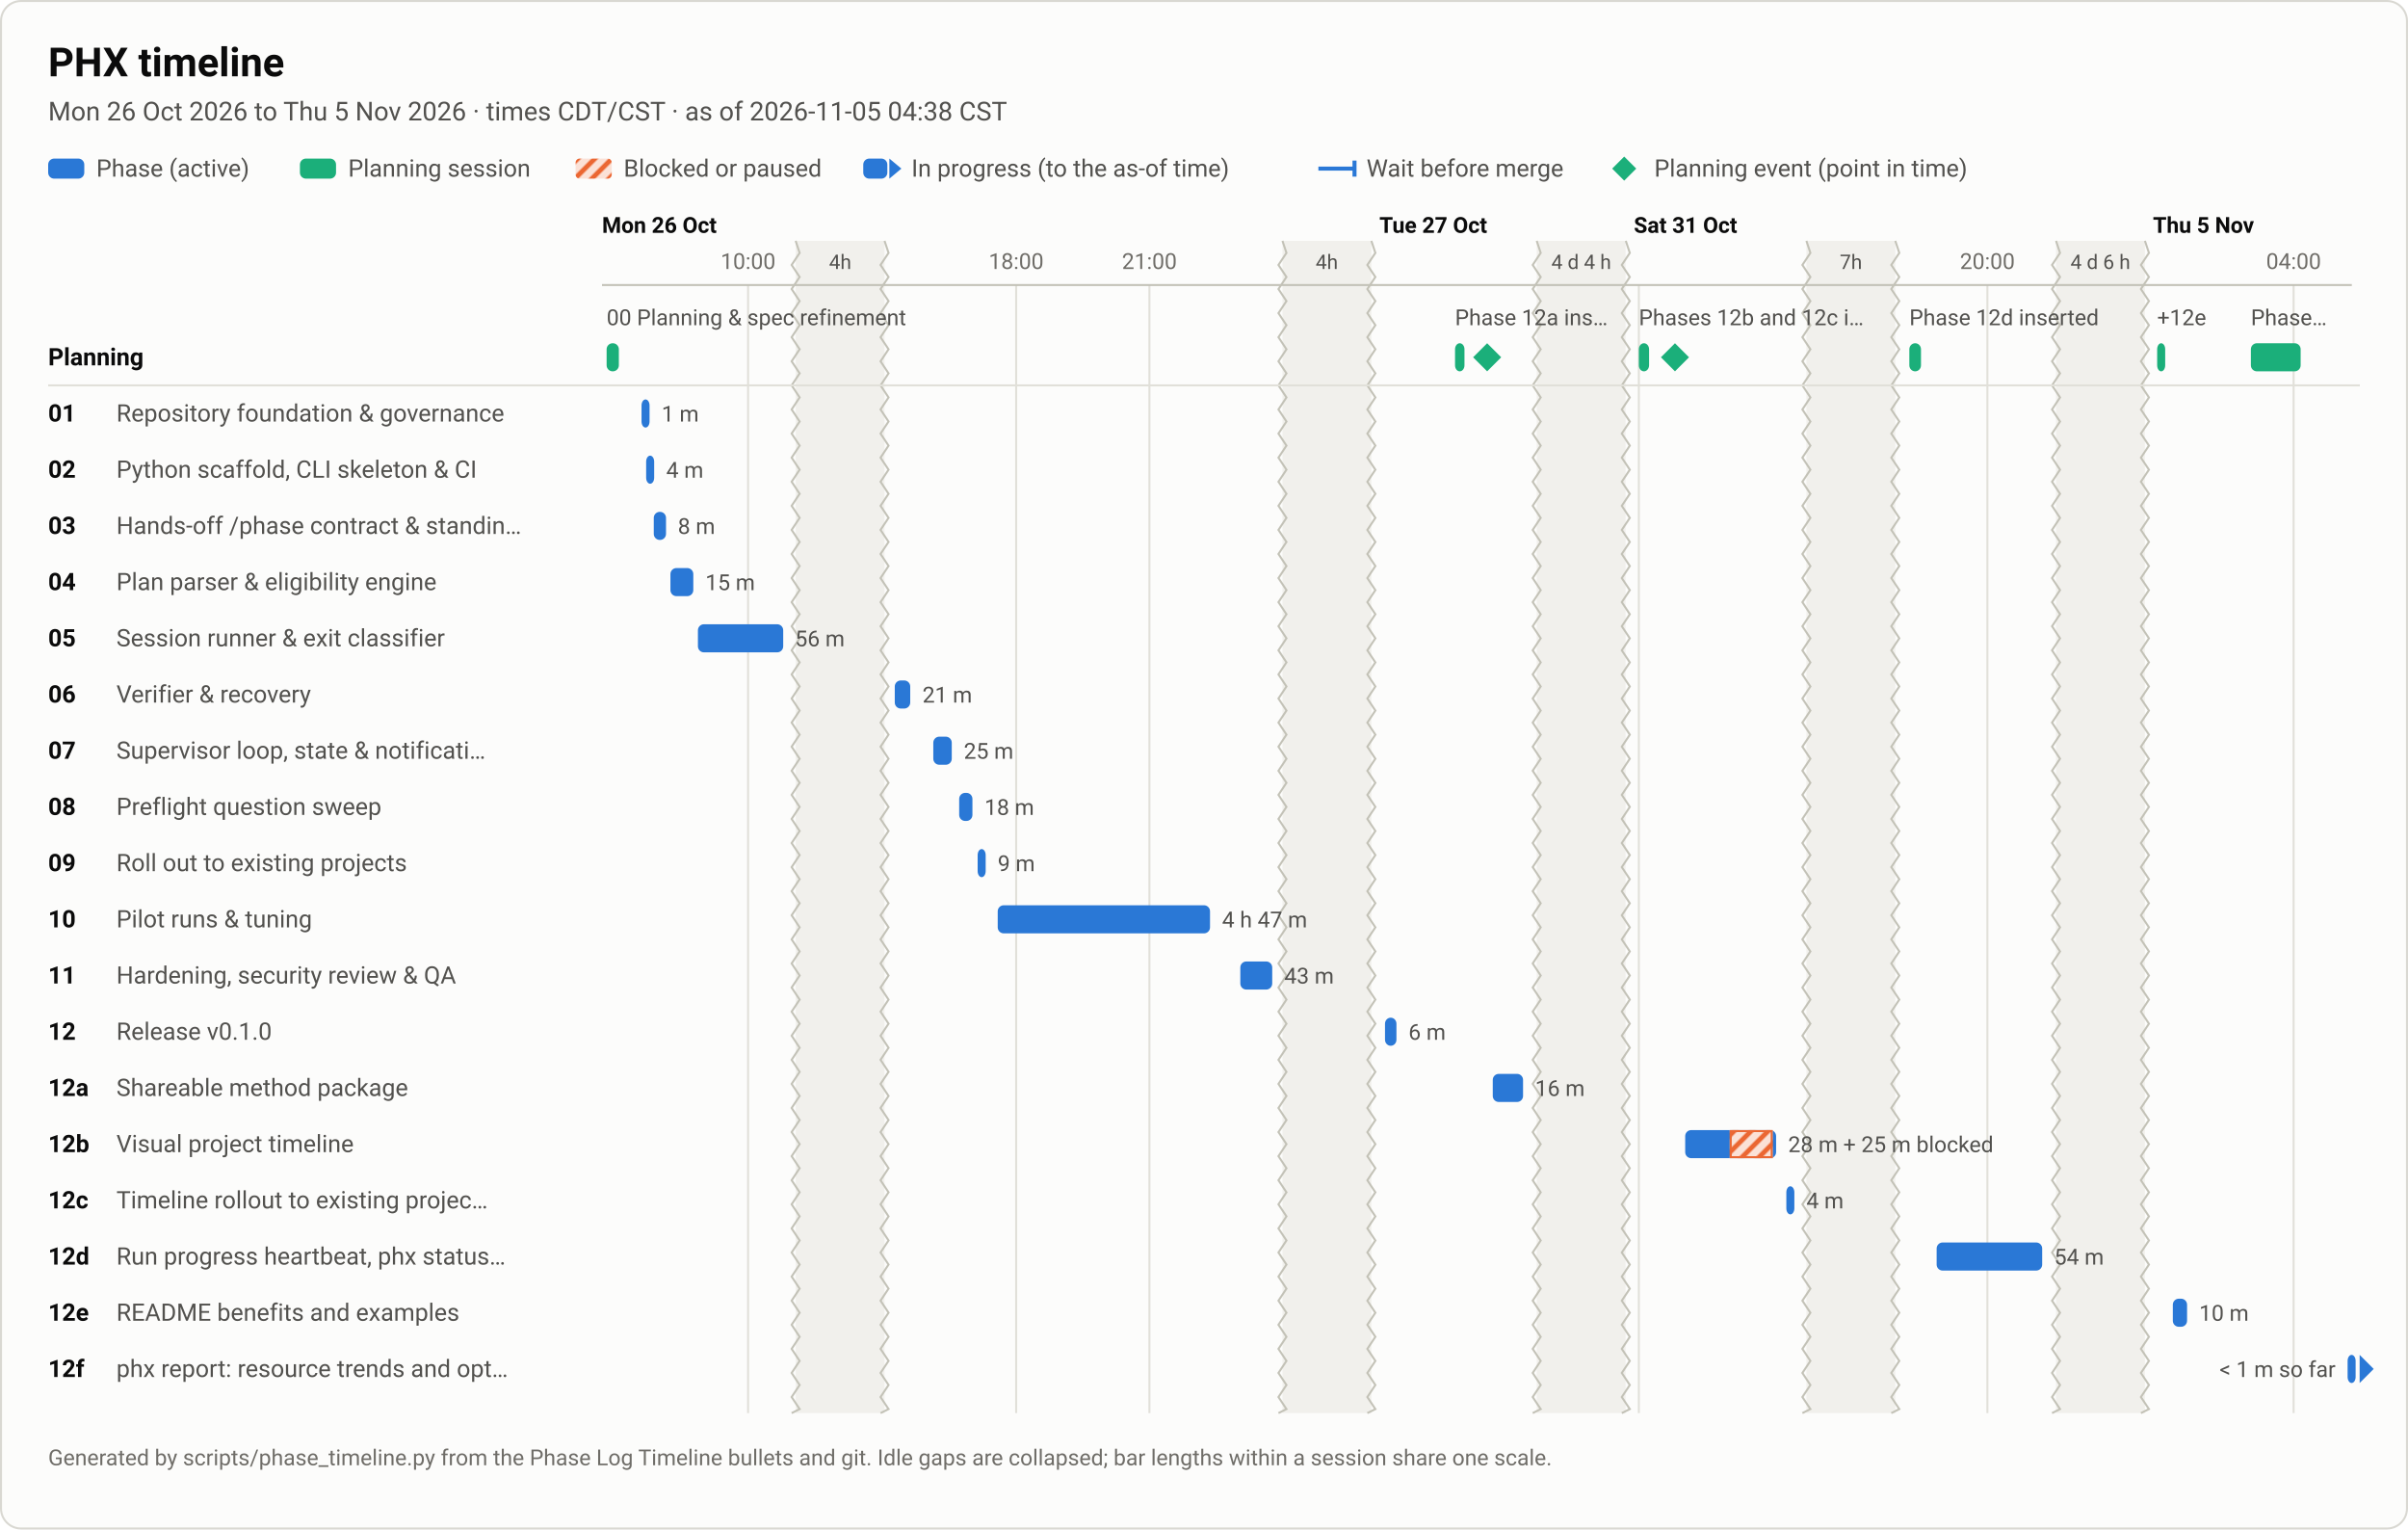
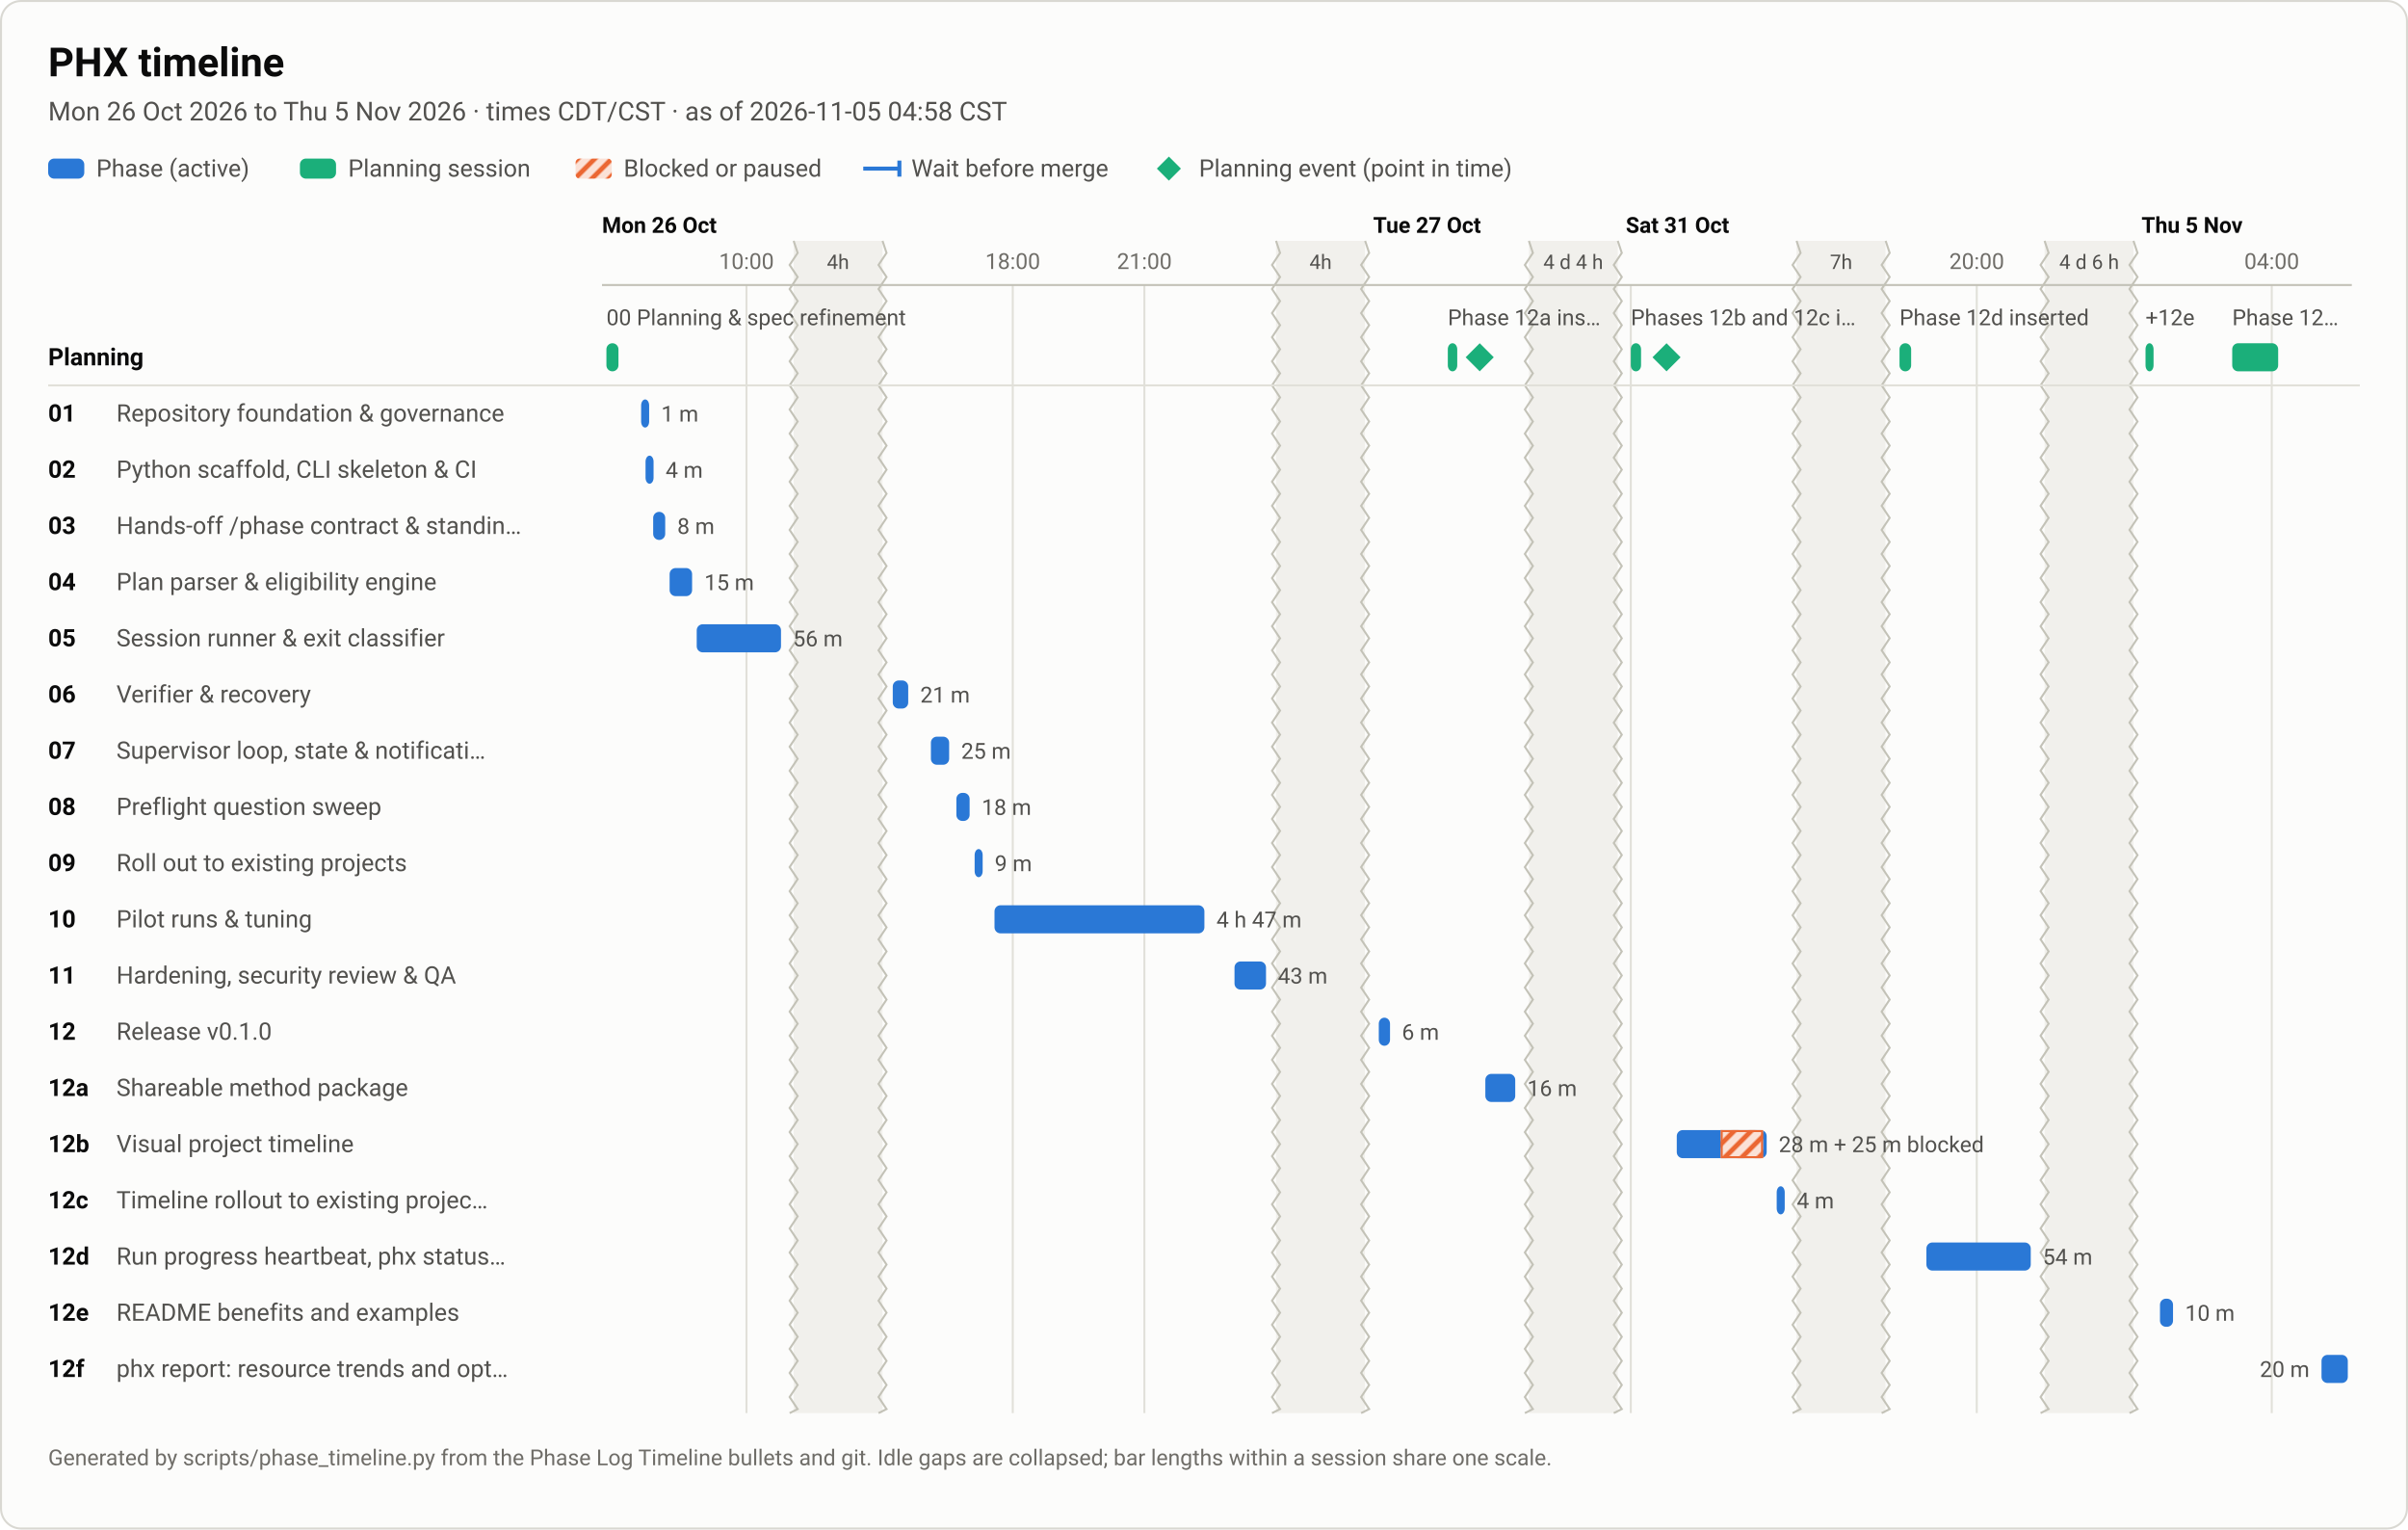
<svg xmlns="http://www.w3.org/2000/svg" width="1200" height="762" viewBox="0 0 1200 762" role="img" aria-labelledby="tl-title tl-desc" font-family="system-ui, -apple-system, &quot;Segoe UI&quot;, Roboto, sans-serif" data-timeline-format="1">
  <style>.card{fill:#fcfcfb;stroke:#d9d8d2}.t1{fill:#0b0b0b}.t2{fill:#52514e}.t3{fill:#6f6d68}.grid{stroke:#e1e0d9}.axis{stroke:#c3c2b7}.brk{fill:#f1f0ec}.brke{stroke:#c3c2b7;fill:none}.ph{fill:#2a78d6}.pl{fill:#1baf7a}.tail{stroke:#2a78d6}.tailpl{stroke:#1baf7a}.hb{fill:#fbe1d6}.hl{stroke:#eb6834}.wo{stroke:#eb6834;fill:none}.ap{stroke:#0b0b0b;fill:none}.sep{stroke:#e1e0d9}text{font-variant-numeric:tabular-nums}@media (prefers-color-scheme: dark){.card{fill:#1a1a19;stroke:#3a3a37}.t1{fill:#f0efec}.t2{fill:#c3c2b7}.t3{fill:#a3a19a}.grid{stroke:#2c2c2a}.axis{stroke:#4a4a46}.brk{fill:#262624}.brke{stroke:#4a4a46;fill:none}.ph{fill:#3987e5}.pl{fill:#199e70}.tail{stroke:#3987e5}.tailpl{stroke:#199e70}.hb{fill:#4a2a1c}.hl{stroke:#d95926}.wo{stroke:#d95926;fill:none}.ap{stroke:#f0efec;fill:none}.sep{stroke:#2c2c2a}}</style>
  <defs>
    <pattern id="tl-hatch" patternUnits="userSpaceOnUse" width="6" height="6" patternTransform="rotate(45)">
      <rect class="hb" width="6" height="6" />
      <line class="hl" x1="1.5" y1="0" x2="1.5" y2="6" stroke-width="2.4" />
    </pattern>
  </defs>
  <rect class="card" x="0.5" y="0.5" width="1199" height="761" rx="10" />
  <text class="t1" x="24" y="38" font-size="20" font-weight="600">PHX timeline</text>
-   <text class="t2" x="24" y="60" font-size="13">Mon 26 Oct 2026 to Thu 5 Nov 2026 · times CDT/CST · as of 2026-11-05 04:38 CST</text>
+   <text class="t2" x="24" y="60" font-size="13">Mon 26 Oct 2026 to Thu 5 Nov 2026 · times CDT/CST · as of 2026-11-05 04:58 CST</text>
  <rect class="ph" x="24.0" y="79" width="18" height="10" rx="3" />
  <text class="t2" x="48" y="88" font-size="12">Phase (active)</text>
  <rect class="pl" x="149.462" y="79" width="18" height="10" rx="3" />
  <text class="t2" x="173.5" y="88" font-size="12">Planning session</text>
  <rect fill="url(#tl-hatch)" x="286.848" y="79" width="18" height="10" rx="2" />
  <text class="t2" x="310.8" y="88" font-size="12">Blocked or paused</text>
-   <rect class="ph" x="430.195" y="79" width="12" height="10" rx="3" />
-   <path class="ph" d="M443.2 79l6 5l-6 5z" />
-   <text class="t2" x="454.2" y="88" font-size="12">In progress (to the as-of time)</text>
-   <line class="tail" x1="657.005" x2="675.005" y1="84" y2="84" stroke-width="2" />
-   <line class="tail" x1="675.005" x2="675.005" y1="80" y2="88" stroke-width="2" />
-   <text class="t2" x="681" y="88" font-size="12">Wait before merge</text>
-   <path class="pl" d="M809.4 78l6 6l-6 6l-6-6z" />
-   <text class="t2" x="824.4" y="88" font-size="12">Planning event (point in time)</text>
+   <line class="tail" x1="430.195" x2="448.195" y1="84" y2="84" stroke-width="2" />
+   <line class="tail" x1="448.195" x2="448.195" y1="80" y2="88" stroke-width="2" />
+   <text class="t2" x="454.2" y="88" font-size="12">Wait before merge</text>
+   <path class="pl" d="M582.5 78l6 6l-6 6l-6-6z" />
+   <text class="t2" x="597.5" y="88" font-size="12">Planning event (point in time)</text>
  <text class="t1" x="300" y="116" font-size="11" font-weight="600">Mon 26 Oct</text>
-   <line class="grid" x1="372.8" x2="372.8" y1="142" y2="704" stroke-width="1" />
-   <text class="t3" x="372.8" y="134" font-size="11" text-anchor="middle">10:00</text>
-   <rect class="brk" x="396.5" y="120" width="44.3" height="584" />
-   <path class="brke" stroke-width="1" d="M396.5 120L398.5 126L394.5 132L398.5 138L394.5 144L398.5 150L394.5 156L398.5 162L394.5 168L398.5 174L394.5 180L398.5 186L394.5 192L398.5 198L394.5 204L398.5 210L394.5 216L398.5 222L394.5 228L398.5 234L394.5 240L398.5 246L394.5 252L398.5 258L394.5 264L398.5 270L394.5 276L398.5 282L394.5 288L398.5 294L394.5 300L398.5 306L394.5 312L398.5 318L394.5 324L398.5 330L394.5 336L398.5 342L394.5 348L398.5 354L394.5 360L398.5 366L394.5 372L398.5 378L394.5 384L398.5 390L394.5 396L398.5 402L394.5 408L398.5 414L394.5 420L398.5 426L394.5 432L398.5 438L394.5 444L398.5 450L394.5 456L398.5 462L394.5 468L398.5 474L394.5 480L398.5 486L394.5 492L398.5 498L394.5 504L398.5 510L394.5 516L398.5 522L394.5 528L398.5 534L394.5 540L398.5 546L394.5 552L398.5 558L394.5 564L398.5 570L394.5 576L398.5 582L394.5 588L398.5 594L394.5 600L398.5 606L394.5 612L398.5 618L394.5 624L398.5 630L394.5 636L398.5 642L394.5 648L398.5 654L394.5 660L398.5 666L394.5 672L398.5 678L394.5 684L398.5 690L394.5 696L398.5 702L394.5 704" />
-   <path class="brke" stroke-width="1" d="M440.8 120L442.8 126L438.8 132L442.8 138L438.8 144L442.8 150L438.8 156L442.8 162L438.8 168L442.8 174L438.8 180L442.8 186L438.8 192L442.8 198L438.8 204L442.8 210L438.8 216L442.8 222L438.8 228L442.8 234L438.8 240L442.8 246L438.8 252L442.8 258L438.8 264L442.8 270L438.8 276L442.8 282L438.8 288L442.8 294L438.8 300L442.8 306L438.8 312L442.8 318L438.8 324L442.8 330L438.8 336L442.8 342L438.8 348L442.8 354L438.8 360L442.8 366L438.8 372L442.8 378L438.8 384L442.8 390L438.8 396L442.8 402L438.8 408L442.8 414L438.8 420L442.8 426L438.8 432L442.8 438L438.8 444L442.8 450L438.8 456L442.8 462L438.8 468L442.8 474L438.8 480L442.8 486L438.8 492L442.8 498L438.8 504L442.8 510L438.8 516L442.8 522L438.8 528L442.8 534L438.8 540L442.8 546L438.8 552L442.8 558L438.8 564L442.8 570L438.8 576L442.8 582L438.8 588L442.8 594L438.8 600L442.8 606L438.8 612L442.8 618L438.8 624L442.8 630L438.8 636L442.8 642L438.8 648L442.8 654L438.8 660L442.8 666L438.8 672L442.8 678L438.8 684L442.8 690L438.8 696L442.8 702L438.8 704" />
-   <text class="t2" x="418.7" y="134" font-size="10" text-anchor="middle">4h</text>
-   <line class="grid" x1="506.4" x2="506.4" y1="142" y2="704" stroke-width="1" />
-   <text class="t3" x="506.4" y="134" font-size="11" text-anchor="middle">18:00</text>
-   <line class="grid" x1="572.8" x2="572.8" y1="142" y2="704" stroke-width="1" />
-   <text class="t3" x="572.8" y="134" font-size="11" text-anchor="middle">21:00</text>
-   <rect class="brk" x="639.1" y="120" width="44.3" height="584" />
-   <path class="brke" stroke-width="1" d="M639.1 120L641.1 126L637.1 132L641.1 138L637.1 144L641.1 150L637.1 156L641.1 162L637.1 168L641.1 174L637.1 180L641.1 186L637.1 192L641.1 198L637.1 204L641.1 210L637.1 216L641.1 222L637.1 228L641.1 234L637.1 240L641.1 246L637.1 252L641.1 258L637.1 264L641.1 270L637.1 276L641.1 282L637.1 288L641.1 294L637.1 300L641.1 306L637.1 312L641.1 318L637.1 324L641.1 330L637.1 336L641.1 342L637.1 348L641.1 354L637.1 360L641.1 366L637.1 372L641.1 378L637.1 384L641.1 390L637.1 396L641.1 402L637.1 408L641.1 414L637.1 420L641.1 426L637.1 432L641.1 438L637.1 444L641.1 450L637.1 456L641.1 462L637.1 468L641.1 474L637.1 480L641.1 486L637.1 492L641.1 498L637.1 504L641.1 510L637.1 516L641.1 522L637.1 528L641.1 534L637.1 540L641.1 546L637.1 552L641.1 558L637.1 564L641.1 570L637.1 576L641.1 582L637.1 588L641.1 594L637.1 600L641.1 606L637.1 612L641.1 618L637.1 624L641.1 630L637.1 636L641.1 642L637.1 648L641.1 654L637.1 660L641.1 666L637.1 672L641.1 678L637.1 684L641.1 690L637.1 696L641.1 702L637.1 704" />
-   <path class="brke" stroke-width="1" d="M683.4 120L685.4 126L681.4 132L685.4 138L681.4 144L685.4 150L681.4 156L685.4 162L681.4 168L685.4 174L681.4 180L685.4 186L681.4 192L685.4 198L681.4 204L685.4 210L681.4 216L685.4 222L681.4 228L685.4 234L681.4 240L685.4 246L681.4 252L685.4 258L681.4 264L685.4 270L681.4 276L685.4 282L681.4 288L685.4 294L681.4 300L685.4 306L681.4 312L685.4 318L681.4 324L685.4 330L681.4 336L685.4 342L681.4 348L685.4 354L681.4 360L685.4 366L681.4 372L685.4 378L681.4 384L685.4 390L681.4 396L685.4 402L681.4 408L685.4 414L681.4 420L685.4 426L681.4 432L685.4 438L681.4 444L685.4 450L681.4 456L685.4 462L681.4 468L685.4 474L681.4 480L685.4 486L681.4 492L685.4 498L681.4 504L685.4 510L681.4 516L685.4 522L681.4 528L685.4 534L681.4 540L685.4 546L681.4 552L685.4 558L681.4 564L685.4 570L681.4 576L685.4 582L681.4 588L685.4 594L681.4 600L685.4 606L681.4 612L685.4 618L681.4 624L685.4 630L681.4 636L685.4 642L681.4 648L685.4 654L681.4 660L685.4 666L681.4 672L685.4 678L681.4 684L685.4 690L681.4 696L685.4 702L681.4 704" />
-   <text class="t2" x="661.2" y="134" font-size="10" text-anchor="middle">4h</text>
-   <text class="t1" x="687.4" y="116" font-size="11" font-weight="600">Tue 27 Oct</text>
-   <rect class="brk" x="765.8" y="120" width="44.3" height="584" />
-   <path class="brke" stroke-width="1" d="M765.8 120L767.8 126L763.8 132L767.8 138L763.8 144L767.8 150L763.8 156L767.8 162L763.8 168L767.8 174L763.8 180L767.8 186L763.8 192L767.8 198L763.8 204L767.8 210L763.8 216L767.8 222L763.8 228L767.8 234L763.8 240L767.8 246L763.8 252L767.8 258L763.8 264L767.8 270L763.8 276L767.8 282L763.8 288L767.8 294L763.8 300L767.8 306L763.8 312L767.8 318L763.8 324L767.8 330L763.8 336L767.8 342L763.8 348L767.8 354L763.8 360L767.8 366L763.8 372L767.8 378L763.8 384L767.8 390L763.8 396L767.8 402L763.8 408L767.8 414L763.8 420L767.8 426L763.8 432L767.8 438L763.8 444L767.8 450L763.8 456L767.8 462L763.8 468L767.8 474L763.8 480L767.8 486L763.8 492L767.8 498L763.8 504L767.8 510L763.8 516L767.8 522L763.8 528L767.8 534L763.8 540L767.8 546L763.8 552L767.8 558L763.8 564L767.8 570L763.8 576L767.8 582L763.8 588L767.8 594L763.8 600L767.8 606L763.8 612L767.8 618L763.8 624L767.8 630L763.8 636L767.8 642L763.8 648L767.8 654L763.8 660L767.8 666L763.8 672L767.8 678L763.8 684L767.8 690L763.8 696L767.8 702L763.8 704" />
-   <path class="brke" stroke-width="1" d="M810.2 120L812.2 126L808.2 132L812.2 138L808.2 144L812.2 150L808.2 156L812.2 162L808.2 168L812.2 174L808.2 180L812.2 186L808.2 192L812.2 198L808.2 204L812.2 210L808.2 216L812.2 222L808.2 228L812.2 234L808.2 240L812.2 246L808.2 252L812.2 258L808.2 264L812.2 270L808.2 276L812.2 282L808.2 288L812.2 294L808.2 300L812.2 306L808.2 312L812.2 318L808.2 324L812.2 330L808.2 336L812.2 342L808.2 348L812.2 354L808.2 360L812.2 366L808.2 372L812.2 378L808.2 384L812.2 390L808.2 396L812.2 402L808.2 408L812.2 414L808.2 420L812.2 426L808.2 432L812.2 438L808.2 444L812.2 450L808.2 456L812.2 462L808.2 468L812.2 474L808.2 480L812.2 486L808.2 492L812.2 498L808.2 504L812.2 510L808.2 516L812.2 522L808.2 528L812.2 534L808.2 540L812.2 546L808.2 552L812.2 558L808.2 564L812.2 570L808.2 576L812.2 582L808.2 588L812.2 594L808.2 600L812.2 606L808.2 612L812.2 618L808.2 624L812.2 630L808.2 636L812.2 642L808.2 648L812.2 654L808.2 660L812.2 666L808.2 672L812.2 678L808.2 684L812.2 690L808.2 696L812.2 702L808.2 704" />
-   <text class="t2" x="788" y="134" font-size="10" text-anchor="middle">4 d 4 h</text>
-   <text class="t1" x="814.2" y="116" font-size="11" font-weight="600">Sat 31 Oct</text>
-   <line class="grid" x1="816.7" x2="816.7" y1="142" y2="704" stroke-width="1" />
-   <rect class="brk" x="900.2" y="120" width="44.3" height="584" />
-   <path class="brke" stroke-width="1" d="M900.2 120L902.2 126L898.2 132L902.2 138L898.2 144L902.2 150L898.2 156L902.2 162L898.2 168L902.2 174L898.2 180L902.2 186L898.2 192L902.2 198L898.2 204L902.2 210L898.2 216L902.2 222L898.2 228L902.2 234L898.2 240L902.2 246L898.2 252L902.2 258L898.2 264L902.2 270L898.2 276L902.2 282L898.2 288L902.2 294L898.2 300L902.2 306L898.2 312L902.2 318L898.2 324L902.2 330L898.2 336L902.2 342L898.2 348L902.2 354L898.2 360L902.2 366L898.2 372L902.2 378L898.2 384L902.2 390L898.2 396L902.2 402L898.2 408L902.2 414L898.2 420L902.2 426L898.2 432L902.2 438L898.2 444L902.2 450L898.2 456L902.2 462L898.2 468L902.2 474L898.2 480L902.2 486L898.2 492L902.2 498L898.2 504L902.2 510L898.2 516L902.2 522L898.2 528L902.2 534L898.2 540L902.2 546L898.2 552L902.2 558L898.2 564L902.2 570L898.2 576L902.2 582L898.2 588L902.2 594L898.2 600L902.2 606L898.2 612L902.2 618L898.2 624L902.2 630L898.2 636L902.2 642L898.2 648L902.2 654L898.2 660L902.2 666L898.2 672L902.2 678L898.2 684L902.2 690L898.2 696L902.2 702L898.2 704" />
-   <path class="brke" stroke-width="1" d="M944.5 120L946.5 126L942.5 132L946.5 138L942.5 144L946.5 150L942.5 156L946.5 162L942.5 168L946.5 174L942.5 180L946.5 186L942.5 192L946.5 198L942.5 204L946.5 210L942.5 216L946.5 222L942.5 228L946.5 234L942.5 240L946.5 246L942.5 252L946.5 258L942.5 264L946.5 270L942.5 276L946.5 282L942.5 288L946.5 294L942.5 300L946.5 306L942.5 312L946.5 318L942.5 324L946.5 330L942.5 336L946.5 342L942.5 348L946.5 354L942.5 360L946.5 366L942.5 372L946.5 378L942.5 384L946.5 390L942.5 396L946.5 402L942.5 408L946.5 414L942.5 420L946.5 426L942.5 432L946.5 438L942.5 444L946.5 450L942.5 456L946.5 462L942.5 468L946.5 474L942.5 480L946.5 486L942.5 492L946.5 498L942.5 504L946.5 510L942.5 516L946.5 522L942.5 528L946.5 534L942.5 540L946.5 546L942.5 552L946.5 558L942.5 564L946.5 570L942.5 576L946.5 582L942.5 588L946.5 594L942.5 600L946.5 606L942.5 612L946.5 618L942.5 624L946.5 630L942.5 636L946.5 642L942.5 648L946.5 654L942.5 660L946.5 666L942.5 672L946.5 678L942.5 684L946.5 690L942.5 696L946.5 702L942.5 704" />
-   <text class="t2" x="922.4" y="134" font-size="10" text-anchor="middle">7h</text>
-   <line class="grid" x1="990.4" x2="990.4" y1="142" y2="704" stroke-width="1" />
-   <text class="t3" x="990.4" y="134" font-size="11" text-anchor="middle">20:00</text>
-   <rect class="brk" x="1024.6" y="120" width="44.3" height="584" />
-   <path class="brke" stroke-width="1" d="M1024.6 120L1026.6 126L1022.6 132L1026.6 138L1022.6 144L1026.6 150L1022.6 156L1026.6 162L1022.6 168L1026.6 174L1022.6 180L1026.6 186L1022.6 192L1026.6 198L1022.6 204L1026.6 210L1022.6 216L1026.6 222L1022.6 228L1026.6 234L1022.6 240L1026.6 246L1022.6 252L1026.6 258L1022.6 264L1026.6 270L1022.6 276L1026.6 282L1022.6 288L1026.6 294L1022.6 300L1026.6 306L1022.6 312L1026.6 318L1022.6 324L1026.6 330L1022.6 336L1026.6 342L1022.6 348L1026.6 354L1022.6 360L1026.6 366L1022.6 372L1026.6 378L1022.6 384L1026.6 390L1022.6 396L1026.6 402L1022.6 408L1026.6 414L1022.6 420L1026.6 426L1022.6 432L1026.6 438L1022.6 444L1026.6 450L1022.6 456L1026.6 462L1022.6 468L1026.6 474L1022.6 480L1026.6 486L1022.6 492L1026.6 498L1022.6 504L1026.6 510L1022.6 516L1026.6 522L1022.6 528L1026.6 534L1022.6 540L1026.6 546L1022.6 552L1026.6 558L1022.6 564L1026.6 570L1022.6 576L1026.6 582L1022.6 588L1026.6 594L1022.6 600L1026.6 606L1022.6 612L1026.6 618L1022.6 624L1026.6 630L1022.6 636L1026.6 642L1022.6 648L1026.6 654L1022.6 660L1026.6 666L1022.6 672L1026.6 678L1022.6 684L1026.6 690L1022.6 696L1026.6 702L1022.6 704" />
-   <path class="brke" stroke-width="1" d="M1068.9 120L1070.9 126L1066.9 132L1070.9 138L1066.9 144L1070.9 150L1066.9 156L1070.9 162L1066.9 168L1070.9 174L1066.9 180L1070.9 186L1066.9 192L1070.9 198L1066.9 204L1070.9 210L1066.9 216L1070.9 222L1066.9 228L1070.9 234L1066.9 240L1070.9 246L1066.9 252L1070.9 258L1066.9 264L1070.9 270L1066.9 276L1070.9 282L1066.9 288L1070.9 294L1066.9 300L1070.9 306L1066.9 312L1070.9 318L1066.9 324L1070.9 330L1066.9 336L1070.9 342L1066.9 348L1070.9 354L1066.9 360L1070.9 366L1066.9 372L1070.9 378L1066.9 384L1070.9 390L1066.9 396L1070.9 402L1066.9 408L1070.9 414L1066.9 420L1070.9 426L1066.9 432L1070.9 438L1066.9 444L1070.9 450L1066.9 456L1070.9 462L1066.9 468L1070.9 474L1066.9 480L1070.9 486L1066.9 492L1070.9 498L1066.9 504L1070.9 510L1066.9 516L1070.9 522L1066.9 528L1070.9 534L1066.9 540L1070.9 546L1066.9 552L1070.9 558L1066.9 564L1070.9 570L1066.9 576L1070.9 582L1066.9 588L1070.9 594L1066.9 600L1070.9 606L1066.9 612L1070.9 618L1066.9 624L1070.9 630L1066.9 636L1070.9 642L1066.9 648L1070.9 654L1066.9 660L1070.9 666L1066.9 672L1070.9 678L1066.9 684L1070.9 690L1066.9 696L1070.9 702L1066.9 704" />
-   <text class="t2" x="1046.7" y="134" font-size="10" text-anchor="middle">4 d 6 h</text>
-   <text class="t1" x="1072.9" y="116" font-size="11" font-weight="600">Thu 5 Nov</text>
-   <line class="grid" x1="1143" x2="1143" y1="142" y2="704" stroke-width="1" />
-   <text class="t3" x="1143" y="134" font-size="11" text-anchor="middle">04:00</text>
+   <line class="grid" x1="372" x2="372" y1="142" y2="704" stroke-width="1" />
+   <text class="t3" x="372" y="134" font-size="11" text-anchor="middle">10:00</text>
+   <rect class="brk" x="395.5" y="120" width="44.3" height="584" />
+   <path class="brke" stroke-width="1" d="M395.5 120L397.5 126L393.5 132L397.5 138L393.5 144L397.5 150L393.5 156L397.5 162L393.5 168L397.5 174L393.5 180L397.5 186L393.5 192L397.5 198L393.5 204L397.5 210L393.5 216L397.5 222L393.5 228L397.5 234L393.5 240L397.5 246L393.5 252L397.5 258L393.5 264L397.5 270L393.5 276L397.5 282L393.5 288L397.5 294L393.5 300L397.5 306L393.5 312L397.5 318L393.5 324L397.5 330L393.5 336L397.5 342L393.5 348L397.5 354L393.5 360L397.5 366L393.5 372L397.5 378L393.5 384L397.5 390L393.5 396L397.5 402L393.5 408L397.5 414L393.5 420L397.5 426L393.5 432L397.5 438L393.5 444L397.5 450L393.5 456L397.5 462L393.5 468L397.5 474L393.5 480L397.5 486L393.5 492L397.5 498L393.5 504L397.5 510L393.5 516L397.5 522L393.5 528L397.5 534L393.5 540L397.5 546L393.5 552L397.5 558L393.5 564L397.5 570L393.5 576L397.5 582L393.5 588L397.5 594L393.5 600L397.5 606L393.5 612L397.5 618L393.5 624L397.5 630L393.5 636L397.5 642L393.5 648L397.5 654L393.5 660L397.5 666L393.5 672L397.5 678L393.5 684L397.5 690L393.5 696L397.5 702L393.5 704" />
+   <path class="brke" stroke-width="1" d="M439.8 120L441.8 126L437.8 132L441.8 138L437.8 144L441.8 150L437.8 156L441.8 162L437.8 168L441.8 174L437.8 180L441.8 186L437.8 192L441.8 198L437.8 204L441.8 210L437.8 216L441.8 222L437.8 228L441.8 234L437.8 240L441.8 246L437.8 252L441.8 258L437.8 264L441.8 270L437.8 276L441.8 282L437.8 288L441.8 294L437.8 300L441.8 306L437.8 312L441.8 318L437.8 324L441.8 330L437.8 336L441.8 342L437.8 348L441.8 354L437.8 360L441.8 366L437.8 372L441.8 378L437.8 384L441.8 390L437.8 396L441.8 402L437.8 408L441.8 414L437.8 420L441.8 426L437.8 432L441.8 438L437.8 444L441.8 450L437.8 456L441.8 462L437.8 468L441.8 474L437.8 480L441.8 486L437.8 492L441.8 498L437.8 504L441.8 510L437.8 516L441.8 522L437.8 528L441.8 534L437.8 540L441.8 546L437.8 552L441.8 558L437.8 564L441.8 570L437.8 576L441.8 582L437.8 588L441.8 594L437.8 600L441.8 606L437.8 612L441.8 618L437.8 624L441.8 630L437.8 636L441.8 642L437.8 648L441.8 654L437.8 660L441.8 666L437.8 672L441.8 678L437.8 684L441.8 690L437.8 696L441.8 702L437.8 704" />
+   <text class="t2" x="417.6" y="134" font-size="10" text-anchor="middle">4h</text>
+   <line class="grid" x1="504.7" x2="504.7" y1="142" y2="704" stroke-width="1" />
+   <text class="t3" x="504.7" y="134" font-size="11" text-anchor="middle">18:00</text>
+   <line class="grid" x1="570.3" x2="570.3" y1="142" y2="704" stroke-width="1" />
+   <text class="t3" x="570.3" y="134" font-size="11" text-anchor="middle">21:00</text>
+   <rect class="brk" x="635.9" y="120" width="44.3" height="584" />
+   <path class="brke" stroke-width="1" d="M635.9 120L637.9 126L633.9 132L637.9 138L633.9 144L637.9 150L633.9 156L637.9 162L633.9 168L637.9 174L633.9 180L637.9 186L633.9 192L637.9 198L633.9 204L637.9 210L633.9 216L637.9 222L633.9 228L637.9 234L633.9 240L637.9 246L633.9 252L637.9 258L633.9 264L637.9 270L633.9 276L637.9 282L633.9 288L637.9 294L633.9 300L637.9 306L633.9 312L637.9 318L633.9 324L637.9 330L633.9 336L637.9 342L633.9 348L637.9 354L633.9 360L637.9 366L633.9 372L637.9 378L633.9 384L637.9 390L633.9 396L637.9 402L633.9 408L637.9 414L633.9 420L637.9 426L633.9 432L637.9 438L633.9 444L637.9 450L633.9 456L637.9 462L633.9 468L637.9 474L633.9 480L637.9 486L633.9 492L637.9 498L633.9 504L637.9 510L633.9 516L637.9 522L633.9 528L637.9 534L633.9 540L637.9 546L633.9 552L637.9 558L633.9 564L637.9 570L633.9 576L637.9 582L633.9 588L637.9 594L633.9 600L637.9 606L633.9 612L637.9 618L633.9 624L637.9 630L633.9 636L637.9 642L633.9 648L637.9 654L633.9 660L637.9 666L633.9 672L637.9 678L633.9 684L637.9 690L633.9 696L637.9 702L633.9 704" />
+   <path class="brke" stroke-width="1" d="M680.3 120L682.3 126L678.3 132L682.3 138L678.3 144L682.3 150L678.3 156L682.3 162L678.3 168L682.3 174L678.3 180L682.3 186L678.3 192L682.3 198L678.3 204L682.3 210L678.3 216L682.3 222L678.3 228L682.3 234L678.3 240L682.3 246L678.3 252L682.3 258L678.3 264L682.3 270L678.3 276L682.3 282L678.3 288L682.3 294L678.3 300L682.3 306L678.3 312L682.3 318L678.3 324L682.3 330L678.3 336L682.3 342L678.3 348L682.3 354L678.3 360L682.3 366L678.3 372L682.3 378L678.3 384L682.3 390L678.3 396L682.3 402L678.3 408L682.3 414L678.3 420L682.3 426L678.3 432L682.3 438L678.3 444L682.3 450L678.3 456L682.3 462L678.3 468L682.3 474L678.3 480L682.3 486L678.3 492L682.3 498L678.3 504L682.3 510L678.3 516L682.3 522L678.3 528L682.3 534L678.3 540L682.3 546L678.3 552L682.3 558L678.3 564L682.3 570L678.3 576L682.3 582L678.3 588L682.3 594L678.3 600L682.3 606L678.3 612L682.3 618L678.3 624L682.3 630L678.3 636L682.3 642L678.3 648L682.3 654L678.3 660L682.3 666L678.3 672L682.3 678L678.3 684L682.3 690L678.3 696L682.3 702L678.3 704" />
+   <text class="t2" x="658.1" y="134" font-size="10" text-anchor="middle">4h</text>
+   <text class="t1" x="684.3" y="116" font-size="11" font-weight="600">Tue 27 Oct</text>
+   <rect class="brk" x="761.9" y="120" width="44.3" height="584" />
+   <path class="brke" stroke-width="1" d="M761.9 120L763.9 126L759.9 132L763.9 138L759.9 144L763.9 150L759.9 156L763.9 162L759.9 168L763.9 174L759.9 180L763.9 186L759.9 192L763.9 198L759.9 204L763.9 210L759.9 216L763.9 222L759.9 228L763.9 234L759.9 240L763.9 246L759.9 252L763.9 258L759.9 264L763.9 270L759.9 276L763.9 282L759.9 288L763.9 294L759.9 300L763.9 306L759.9 312L763.9 318L759.9 324L763.9 330L759.9 336L763.9 342L759.9 348L763.9 354L759.9 360L763.9 366L759.9 372L763.9 378L759.9 384L763.9 390L759.9 396L763.9 402L759.9 408L763.9 414L759.9 420L763.9 426L759.9 432L763.9 438L759.9 444L763.9 450L759.9 456L763.9 462L759.9 468L763.9 474L759.9 480L763.9 486L759.9 492L763.9 498L759.9 504L763.9 510L759.9 516L763.9 522L759.9 528L763.9 534L759.9 540L763.9 546L759.9 552L763.9 558L759.9 564L763.9 570L759.9 576L763.9 582L759.9 588L763.9 594L759.9 600L763.9 606L759.9 612L763.9 618L759.9 624L763.9 630L759.9 636L763.9 642L759.9 648L763.9 654L759.9 660L763.9 666L759.9 672L763.9 678L759.9 684L763.9 690L759.9 696L763.9 702L759.9 704" />
+   <path class="brke" stroke-width="1" d="M806.2 120L808.2 126L804.2 132L808.2 138L804.2 144L808.2 150L804.2 156L808.2 162L804.2 168L808.2 174L804.2 180L808.2 186L804.2 192L808.2 198L804.2 204L808.2 210L804.2 216L808.2 222L804.2 228L808.2 234L804.2 240L808.2 246L804.2 252L808.2 258L804.2 264L808.2 270L804.2 276L808.2 282L804.2 288L808.2 294L804.2 300L808.2 306L804.2 312L808.2 318L804.2 324L808.2 330L804.2 336L808.2 342L804.2 348L808.2 354L804.2 360L808.2 366L804.2 372L808.2 378L804.2 384L808.2 390L804.2 396L808.2 402L804.2 408L808.2 414L804.2 420L808.2 426L804.2 432L808.2 438L804.2 444L808.2 450L804.2 456L808.2 462L804.2 468L808.2 474L804.2 480L808.2 486L804.2 492L808.2 498L804.2 504L808.2 510L804.2 516L808.2 522L804.2 528L808.2 534L804.2 540L808.2 546L804.2 552L808.2 558L804.2 564L808.2 570L804.2 576L808.2 582L804.2 588L808.2 594L804.2 600L808.2 606L804.2 612L808.2 618L804.2 624L808.2 630L804.2 636L808.2 642L804.2 648L808.2 654L804.2 660L808.2 666L804.2 672L808.2 678L804.2 684L808.2 690L804.2 696L808.2 702L804.2 704" />
+   <text class="t2" x="784" y="134" font-size="10" text-anchor="middle">4 d 4 h</text>
+   <text class="t1" x="810.2" y="116" font-size="11" font-weight="600">Sat 31 Oct</text>
+   <line class="grid" x1="812.7" x2="812.7" y1="142" y2="704" stroke-width="1" />
+   <rect class="brk" x="895.3" y="120" width="44.3" height="584" />
+   <path class="brke" stroke-width="1" d="M895.3 120L897.3 126L893.3 132L897.3 138L893.3 144L897.3 150L893.3 156L897.3 162L893.3 168L897.3 174L893.3 180L897.3 186L893.3 192L897.3 198L893.3 204L897.3 210L893.3 216L897.3 222L893.3 228L897.3 234L893.3 240L897.3 246L893.3 252L897.3 258L893.3 264L897.3 270L893.3 276L897.3 282L893.3 288L897.3 294L893.3 300L897.3 306L893.3 312L897.3 318L893.3 324L897.3 330L893.3 336L897.3 342L893.3 348L897.3 354L893.3 360L897.3 366L893.3 372L897.3 378L893.3 384L897.3 390L893.3 396L897.3 402L893.3 408L897.3 414L893.3 420L897.3 426L893.3 432L897.3 438L893.3 444L897.3 450L893.3 456L897.3 462L893.3 468L897.3 474L893.3 480L897.3 486L893.3 492L897.3 498L893.3 504L897.3 510L893.3 516L897.3 522L893.3 528L897.3 534L893.3 540L897.3 546L893.3 552L897.3 558L893.3 564L897.3 570L893.3 576L897.3 582L893.3 588L897.3 594L893.3 600L897.3 606L893.3 612L897.3 618L893.3 624L897.3 630L893.3 636L897.3 642L893.3 648L897.3 654L893.3 660L897.3 666L893.3 672L897.3 678L893.3 684L897.3 690L893.3 696L897.3 702L893.3 704" />
+   <path class="brke" stroke-width="1" d="M939.7 120L941.7 126L937.7 132L941.7 138L937.7 144L941.7 150L937.7 156L941.7 162L937.7 168L941.7 174L937.7 180L941.7 186L937.7 192L941.7 198L937.7 204L941.7 210L937.7 216L941.7 222L937.7 228L941.7 234L937.7 240L941.7 246L937.7 252L941.7 258L937.7 264L941.7 270L937.7 276L941.7 282L937.7 288L941.7 294L937.7 300L941.7 306L937.7 312L941.7 318L937.7 324L941.7 330L937.7 336L941.7 342L937.7 348L941.7 354L937.7 360L941.7 366L937.7 372L941.7 378L937.7 384L941.7 390L937.7 396L941.7 402L937.7 408L941.7 414L937.7 420L941.7 426L937.7 432L941.7 438L937.7 444L941.7 450L937.7 456L941.7 462L937.7 468L941.7 474L937.7 480L941.7 486L937.7 492L941.7 498L937.7 504L941.7 510L937.7 516L941.7 522L937.7 528L941.7 534L937.7 540L941.7 546L937.7 552L941.7 558L937.7 564L941.7 570L937.7 576L941.7 582L937.7 588L941.7 594L937.7 600L941.7 606L937.7 612L941.7 618L937.7 624L941.7 630L937.7 636L941.7 642L937.7 648L941.7 654L937.7 660L941.7 666L937.7 672L941.7 678L937.7 684L941.7 690L937.7 696L941.7 702L937.7 704" />
+   <text class="t2" x="917.5" y="134" font-size="10" text-anchor="middle">7h</text>
+   <line class="grid" x1="985.1" x2="985.1" y1="142" y2="704" stroke-width="1" />
+   <text class="t3" x="985.1" y="134" font-size="11" text-anchor="middle">20:00</text>
+   <rect class="brk" x="1018.9" y="120" width="44.3" height="584" />
+   <path class="brke" stroke-width="1" d="M1018.9 120L1020.9 126L1016.9 132L1020.9 138L1016.9 144L1020.9 150L1016.9 156L1020.9 162L1016.9 168L1020.9 174L1016.9 180L1020.9 186L1016.9 192L1020.9 198L1016.9 204L1020.9 210L1016.9 216L1020.9 222L1016.9 228L1020.9 234L1016.9 240L1020.9 246L1016.9 252L1020.9 258L1016.9 264L1020.9 270L1016.9 276L1020.9 282L1016.9 288L1020.9 294L1016.9 300L1020.9 306L1016.9 312L1020.9 318L1016.9 324L1020.9 330L1016.9 336L1020.9 342L1016.9 348L1020.9 354L1016.9 360L1020.9 366L1016.9 372L1020.9 378L1016.9 384L1020.9 390L1016.9 396L1020.9 402L1016.9 408L1020.9 414L1016.9 420L1020.9 426L1016.9 432L1020.9 438L1016.9 444L1020.9 450L1016.9 456L1020.9 462L1016.9 468L1020.9 474L1016.9 480L1020.9 486L1016.9 492L1020.9 498L1016.9 504L1020.9 510L1016.9 516L1020.9 522L1016.9 528L1020.9 534L1016.9 540L1020.9 546L1016.9 552L1020.9 558L1016.9 564L1020.9 570L1016.9 576L1020.9 582L1016.9 588L1020.9 594L1016.9 600L1020.9 606L1016.9 612L1020.9 618L1016.9 624L1020.9 630L1016.9 636L1020.9 642L1016.9 648L1020.9 654L1016.9 660L1020.9 666L1016.9 672L1020.9 678L1016.9 684L1020.9 690L1016.9 696L1020.9 702L1016.9 704" />
+   <path class="brke" stroke-width="1" d="M1063.2 120L1065.2 126L1061.2 132L1065.2 138L1061.2 144L1065.2 150L1061.2 156L1065.2 162L1061.2 168L1065.2 174L1061.2 180L1065.2 186L1061.2 192L1065.2 198L1061.2 204L1065.2 210L1061.2 216L1065.2 222L1061.2 228L1065.2 234L1061.2 240L1065.2 246L1061.2 252L1065.2 258L1061.2 264L1065.2 270L1061.2 276L1065.2 282L1061.2 288L1065.2 294L1061.2 300L1065.2 306L1061.2 312L1065.2 318L1061.2 324L1065.2 330L1061.2 336L1065.2 342L1061.2 348L1065.2 354L1061.2 360L1065.2 366L1061.2 372L1065.2 378L1061.2 384L1065.2 390L1061.2 396L1065.2 402L1061.2 408L1065.2 414L1061.2 420L1065.2 426L1061.2 432L1065.2 438L1061.2 444L1065.2 450L1061.2 456L1065.2 462L1061.2 468L1065.2 474L1061.2 480L1065.2 486L1061.2 492L1065.2 498L1061.2 504L1065.2 510L1061.2 516L1065.2 522L1061.2 528L1065.2 534L1061.2 540L1065.2 546L1061.2 552L1065.2 558L1061.2 564L1065.2 570L1061.2 576L1065.2 582L1061.2 588L1065.2 594L1061.2 600L1065.2 606L1061.2 612L1065.2 618L1061.2 624L1065.2 630L1061.2 636L1065.2 642L1061.2 648L1065.2 654L1061.2 660L1065.2 666L1061.2 672L1065.2 678L1061.2 684L1065.2 690L1061.2 696L1065.2 702L1061.2 704" />
+   <text class="t2" x="1041.1" y="134" font-size="10" text-anchor="middle">4 d 6 h</text>
+   <text class="t1" x="1067.2" y="116" font-size="11" font-weight="600">Thu 5 Nov</text>
+   <line class="grid" x1="1132.1" x2="1132.1" y1="142" y2="704" stroke-width="1" />
+   <text class="t3" x="1132.1" y="134" font-size="11" text-anchor="middle">04:00</text>
  <line class="axis" x1="300" x2="1172" y1="142" y2="142" stroke-width="1" />
  <text class="t1" x="24" y="182" font-size="12" font-weight="600">Planning</text>
  <g id="tl-p00">
-     <rect class="pl" x="302.3" y="171" width="6.1" height="14" rx="3" />
-   </g>
-   <text class="t2" x="302.3" y="162" font-size="11">00 Planning &amp; spec refinement</text>
+     <rect class="pl" x="302.2" y="171" width="6" height="14" rx="3" />
+   </g>
+   <text class="t2" x="302.2" y="162" font-size="11">00 Planning &amp; spec refinement</text>
  <g id="tl-plan1">
-     <rect class="pl" x="725.1" y="171" width="4.7" height="14" rx="3" />
-   </g>
-   <text class="t2" x="725.1" y="162" font-size="11">Phase 12a ins…</text>
+     <rect class="pl" x="721.5" y="171" width="4.7" height="14" rx="3" />
+   </g>
+   <text class="t2" x="721.5" y="162" font-size="11">Phase 12a ins…</text>
  <g id="tl-pf-064a25a">
-     <path class="pl" d="M741.1 171l7 7l-7 7l-7-7z" />
+     <path class="pl" d="M737.4 171l7 7l-7 7l-7-7z" />
  </g>
  <g id="tl-plan2">
-     <rect class="pl" x="816.7" y="171" width="5.1" height="14" rx="3" />
-   </g>
-   <text class="t2" x="816.7" y="162" font-size="11">Phases 12b and 12c i…</text>
+     <rect class="pl" x="812.7" y="171" width="5.1" height="14" rx="3" />
+   </g>
+   <text class="t2" x="812.7" y="162" font-size="11">Phases 12b and 12c i…</text>
  <g id="tl-pf-e4af278">
-     <path class="pl" d="M834.7 171l7 7l-7 7l-7-7z" />
+     <path class="pl" d="M830.5 171l7 7l-7 7l-7-7z" />
  </g>
  <g id="tl-plan3">
-     <rect class="pl" x="951.5" y="171" width="5.8" height="14" rx="3" />
-   </g>
-   <text class="t2" x="951.5" y="162" font-size="11">Phase 12d inserted</text>
+     <rect class="pl" x="946.6" y="171" width="5.8" height="14" rx="3" />
+   </g>
+   <text class="t2" x="946.6" y="162" font-size="11">Phase 12d inserted</text>
  <g id="tl-plan4">
-     <rect class="pl" x="1075" y="171" width="4" height="14" rx="3" />
-   </g>
-   <text class="t2" x="1075" y="162" font-size="11">+12e</text>
+     <rect class="pl" x="1069.2" y="171" width="4" height="14" rx="3" />
+   </g>
+   <text class="t2" x="1069.2" y="162" font-size="11">+12e</text>
  <g id="tl-plan5">
-     <rect class="pl" x="1121.7" y="171" width="24.8" height="14" rx="3" />
-   </g>
-   <text class="t2" x="1121.7" y="162" font-size="11">Phase…</text>
+     <rect class="pl" x="1112.4" y="171" width="22.9" height="14" rx="3" />
+   </g>
+   <text class="t2" x="1112.4" y="162" font-size="11">Phase 12…</text>
  <line class="sep" x1="24" x2="1176" y1="192" y2="192" stroke-width="1" />
  <text class="t1" x="24" y="210" font-size="12" font-weight="600">01</text>
  <text class="t2" x="58" y="210" font-size="12">Repository foundation &amp; governance</text>
  <g id="tl-p01">
-     <rect class="ph" x="319.7" y="199" width="4" height="14" rx="3" />
-   </g>
-   <text class="t2" x="329.7" y="210" font-size="11">1 m</text>
+     <rect class="ph" x="319.5" y="199" width="4" height="14" rx="3" />
+   </g>
+   <text class="t2" x="329.5" y="210" font-size="11">1 m</text>
  <text class="t1" x="24" y="238" font-size="12" font-weight="600">02</text>
  <text class="t2" x="58" y="238" font-size="12">Python scaffold, CLI skeleton &amp; CI</text>
  <g id="tl-p02">
-     <rect class="ph" x="322" y="227" width="4" height="14" rx="3" />
-   </g>
-   <text class="t2" x="332" y="238" font-size="11">4 m</text>
+     <rect class="ph" x="321.7" y="227" width="4" height="14" rx="3" />
+   </g>
+   <text class="t2" x="331.7" y="238" font-size="11">4 m</text>
  <text class="t1" x="24" y="266" font-size="12" font-weight="600">03</text>
  <text class="t2" x="58" y="266" font-size="12">Hands-off /phase contract &amp; standin…</text>
  <g id="tl-p03">
-     <rect class="ph" x="325.8" y="255" width="6.1" height="14" rx="3" />
-   </g>
-   <text class="t2" x="337.8" y="266" font-size="11">8 m</text>
+     <rect class="ph" x="325.5" y="255" width="6" height="14" rx="3" />
+   </g>
+   <text class="t2" x="337.5" y="266" font-size="11">8 m</text>
  <text class="t1" x="24" y="294" font-size="12" font-weight="600">04</text>
  <text class="t2" x="58" y="294" font-size="12">Plan parser &amp; eligibility engine</text>
  <g id="tl-p04">
-     <rect class="ph" x="334.1" y="283" width="11.4" height="14" rx="3" />
-   </g>
-   <text class="t2" x="351.5" y="294" font-size="11">15 m</text>
+     <rect class="ph" x="333.7" y="283" width="11.2" height="14" rx="3" />
+   </g>
+   <text class="t2" x="351" y="294" font-size="11">15 m</text>
  <text class="t1" x="24" y="322" font-size="12" font-weight="600">05</text>
  <text class="t2" x="58" y="322" font-size="12">Session runner &amp; exit classifier</text>
  <g id="tl-p05">
-     <rect class="ph" x="347.8" y="311" width="42.5" height="14" rx="3" />
-   </g>
-   <text class="t2" x="396.2" y="322" font-size="11">56 m</text>
+     <rect class="ph" x="347.2" y="311" width="42" height="14" rx="3" />
+   </g>
+   <text class="t2" x="395.2" y="322" font-size="11">56 m</text>
  <text class="t1" x="24" y="350" font-size="12" font-weight="600">06</text>
  <text class="t2" x="58" y="350" font-size="12">Verifier &amp; recovery</text>
  <g id="tl-p06">
-     <rect class="ph" x="445.9" y="339" width="7.7" height="14" rx="3" />
-   </g>
-   <text class="t2" x="459.7" y="350" font-size="11">21 m</text>
+     <rect class="ph" x="444.9" y="339" width="7.7" height="14" rx="3" />
+   </g>
+   <text class="t2" x="458.6" y="350" font-size="11">21 m</text>
  <text class="t1" x="24" y="378" font-size="12" font-weight="600">07</text>
  <text class="t2" x="58" y="378" font-size="12">Supervisor loop, state &amp; notificati…</text>
  <g id="tl-p07">
-     <rect class="ph" x="465.1" y="367" width="9.2" height="14" rx="3" />
-   </g>
-   <text class="t2" x="480.3" y="378" font-size="11">25 m</text>
+     <rect class="ph" x="463.9" y="367" width="9.1" height="14" rx="3" />
+   </g>
+   <text class="t2" x="479" y="378" font-size="11">25 m</text>
  <text class="t1" x="24" y="406" font-size="12" font-weight="600">08</text>
  <text class="t2" x="58" y="406" font-size="12">Preflight question sweep</text>
  <g id="tl-p08">
-     <rect class="ph" x="478" y="395" width="6.6" height="14" rx="3" />
-   </g>
-   <text class="t2" x="490.6" y="406" font-size="11">18 m</text>
+     <rect class="ph" x="476.6" y="395" width="6.6" height="14" rx="3" />
+   </g>
+   <text class="t2" x="489.2" y="406" font-size="11">18 m</text>
  <text class="t1" x="24" y="434" font-size="12" font-weight="600">09</text>
  <text class="t2" x="58" y="434" font-size="12">Roll out to existing projects</text>
  <g id="tl-p09">
-     <rect class="ph" x="487.2" y="423" width="4" height="14" rx="3" />
-   </g>
-   <text class="t2" x="497.2" y="434" font-size="11">9 m</text>
+     <rect class="ph" x="485.7" y="423" width="4" height="14" rx="3" />
+   </g>
+   <text class="t2" x="495.7" y="434" font-size="11">9 m</text>
  <text class="t1" x="24" y="462" font-size="12" font-weight="600">10</text>
  <text class="t2" x="58" y="462" font-size="12">Pilot runs &amp; tuning</text>
  <g id="tl-p10">
-     <rect class="ph" x="497.2" y="451" width="105.8" height="14" rx="3" />
-   </g>
-   <text class="t2" x="609" y="462" font-size="11">4 h 47 m</text>
+     <rect class="ph" x="495.6" y="451" width="104.6" height="14" rx="3" />
+   </g>
+   <text class="t2" x="606.2" y="462" font-size="11">4 h 47 m</text>
  <text class="t1" x="24" y="490" font-size="12" font-weight="600">11</text>
  <text class="t2" x="58" y="490" font-size="12">Hardening, security review &amp; QA</text>
  <g id="tl-p11">
-     <rect class="ph" x="618.1" y="479" width="15.9" height="14" rx="3" />
-   </g>
-   <text class="t2" x="640" y="490" font-size="11">43 m</text>
+     <rect class="ph" x="615.2" y="479" width="15.7" height="14" rx="3" />
+   </g>
+   <text class="t2" x="636.8" y="490" font-size="11">43 m</text>
  <text class="t1" x="24" y="518" font-size="12" font-weight="600">12</text>
  <text class="t2" x="58" y="518" font-size="12">Release v0.1.0</text>
  <g id="tl-p12">
-     <rect class="ph" x="690.2" y="507" width="5.7" height="14" rx="3" />
-   </g>
-   <text class="t2" x="701.9" y="518" font-size="11">6 m</text>
+     <rect class="ph" x="687.1" y="507" width="5.6" height="14" rx="3" />
+   </g>
+   <text class="t2" x="698.6" y="518" font-size="11">6 m</text>
  <text class="t1" x="24" y="546" font-size="12" font-weight="600">12a</text>
  <text class="t2" x="58" y="546" font-size="12">Shareable method package</text>
  <g id="tl-p12a">
-     <rect class="ph" x="743.9" y="535" width="15.1" height="14" rx="3" />
-   </g>
-   <text class="t2" x="765" y="546" font-size="11">16 m</text>
+     <rect class="ph" x="740.2" y="535" width="14.9" height="14" rx="3" />
+   </g>
+   <text class="t2" x="761.1" y="546" font-size="11">16 m</text>
  <text class="t1" x="24" y="574" font-size="12" font-weight="600">12b</text>
  <text class="t2" x="58" y="574" font-size="12">Visual project timeline</text>
  <g id="tl-p12b">
-     <rect class="ph" x="839.8" y="563" width="45.3" height="14" rx="3" />
-     <rect id="tl-p12b-w1" fill="url(#tl-hatch)" x="862" y="563" width="21.4" height="14" />
-     <rect class="wo" x="862.5" y="563.5" width="20.4" height="13" stroke-width="1" />
-   </g>
-   <text class="t2" x="891.1" y="574" font-size="11">28 m + 25 m blocked</text>
+     <rect class="ph" x="835.6" y="563" width="44.8" height="14" rx="3" />
+     <rect id="tl-p12b-w1" fill="url(#tl-hatch)" x="857.5" y="563" width="21.1" height="14" />
+     <rect class="wo" x="858" y="563.5" width="20.1" height="13" stroke-width="1" />
+   </g>
+   <text class="t2" x="886.4" y="574" font-size="11">28 m + 25 m blocked</text>
  <text class="t1" x="24" y="602" font-size="12" font-weight="600">12c</text>
  <text class="t2" x="58" y="602" font-size="12">Timeline rollout to existing projec…</text>
  <g id="tl-p12c">
-     <rect class="ph" x="890.2" y="591" width="4" height="14" rx="3" />
-   </g>
-   <text class="t2" x="900.2" y="602" font-size="11">4 m</text>
+     <rect class="ph" x="885.4" y="591" width="4" height="14" rx="3" />
+   </g>
+   <text class="t2" x="895.4" y="602" font-size="11">4 m</text>
  <text class="t1" x="24" y="630" font-size="12" font-weight="600">12d</text>
  <text class="t2" x="58" y="630" font-size="12">Run progress heartbeat, phx status…</text>
  <g id="tl-p12d">
-     <rect class="ph" x="965.1" y="619" width="52.6" height="14" rx="3" />
-   </g>
-   <text class="t2" x="1023.7" y="630" font-size="11">54 m</text>
+     <rect class="ph" x="960" y="619" width="52" height="14" rx="3" />
+   </g>
+   <text class="t2" x="1018" y="630" font-size="11">54 m</text>
  <text class="t1" x="24" y="658" font-size="12" font-weight="600">12e</text>
  <text class="t2" x="58" y="658" font-size="12">README benefits and examples</text>
  <g id="tl-p12e">
-     <rect class="ph" x="1082.8" y="647" width="7.1" height="14" rx="3" />
-   </g>
-   <text class="t2" x="1095.9" y="658" font-size="11">10 m</text>
+     <rect class="ph" x="1076.4" y="647" width="6.5" height="14" rx="3" />
+   </g>
+   <text class="t2" x="1088.9" y="658" font-size="11">10 m</text>
  <text class="t1" x="24" y="686" font-size="12" font-weight="600">12f</text>
  <text class="t2" x="58" y="686" font-size="12">phx report: resource trends and opt…</text>
  <g id="tl-p12f">
-     <rect class="ph" x="1169.9" y="675" width="4" height="14" rx="3" />
-     <path class="ph" d="M1175.9 675l7 7l-7 7z" />
-   </g>
-   <text class="t2" x="1163.9" y="686" font-size="11" text-anchor="end">&lt; 1 m so far</text>
+     <rect class="ph" x="1156.9" y="675" width="13.1" height="14" rx="3" />
+   </g>
+   <text class="t2" x="1150.9" y="686" font-size="11" text-anchor="end">20 m</text>
  <text class="t3" x="24" y="730" font-size="11">Generated by scripts/phase_timeline.py from the Phase Log Timeline bullets and git. Idle gaps are collapsed; bar lengths within a session share one scale.</text>
</svg>
